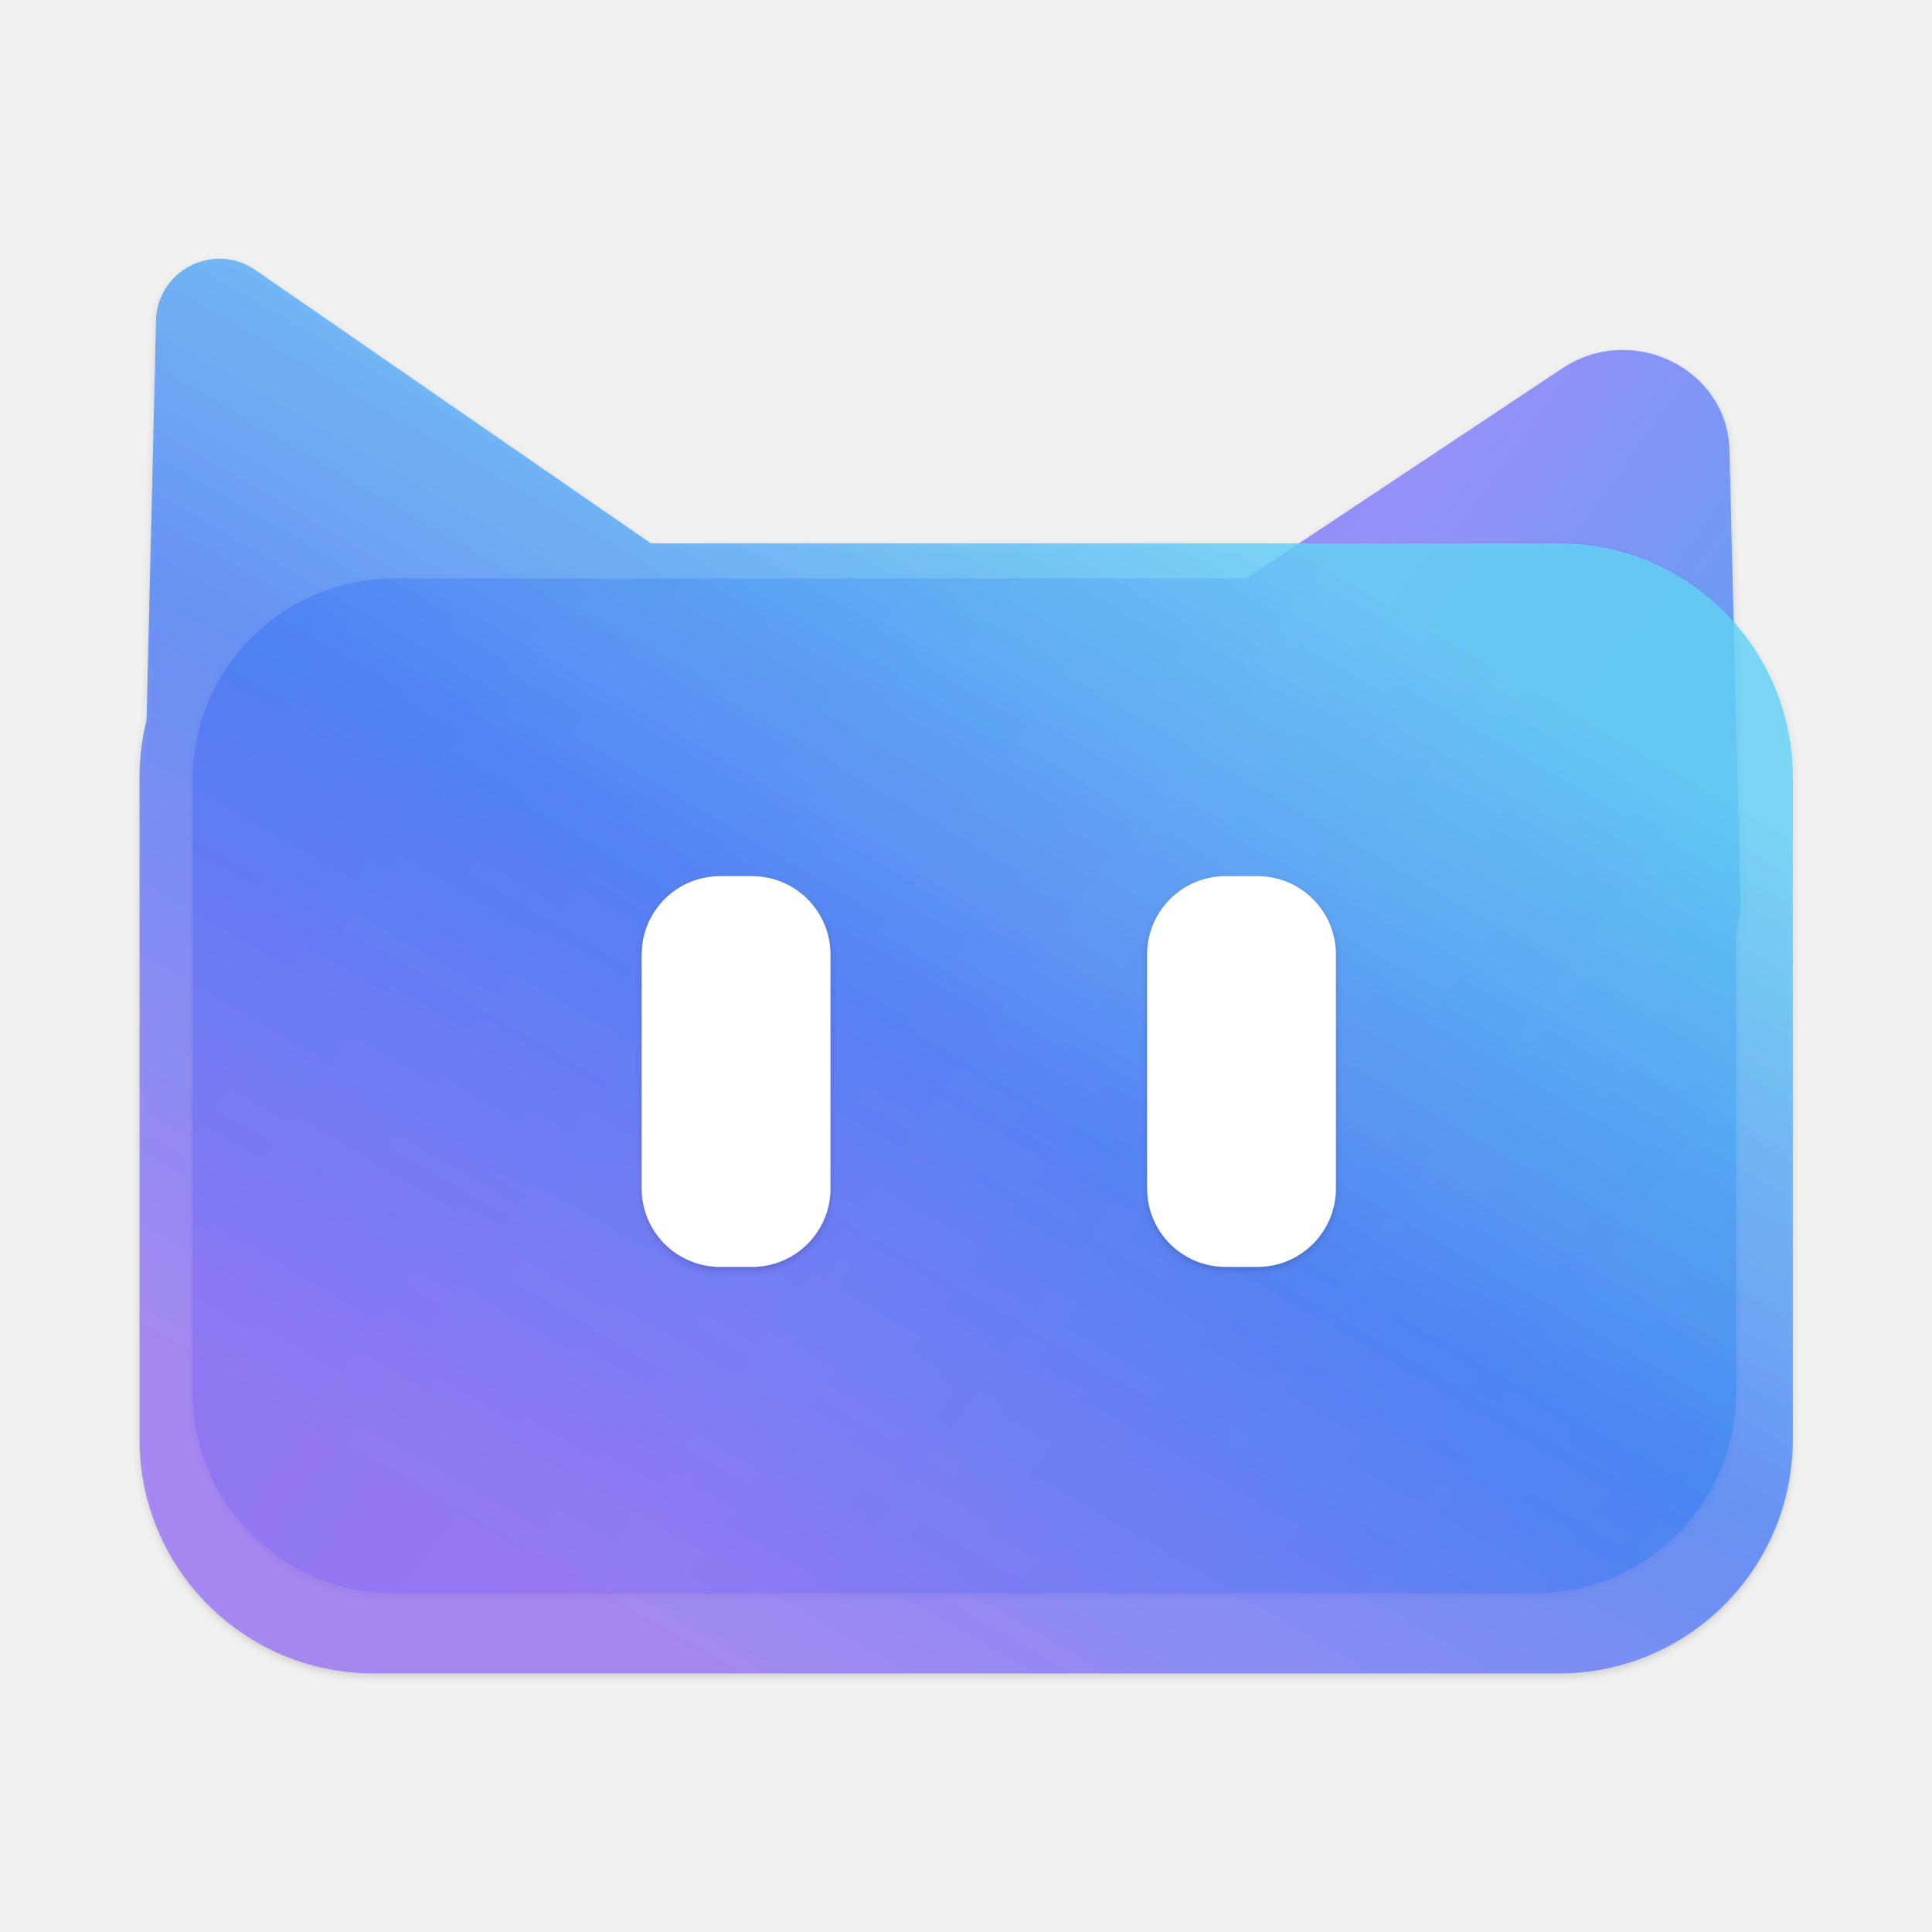
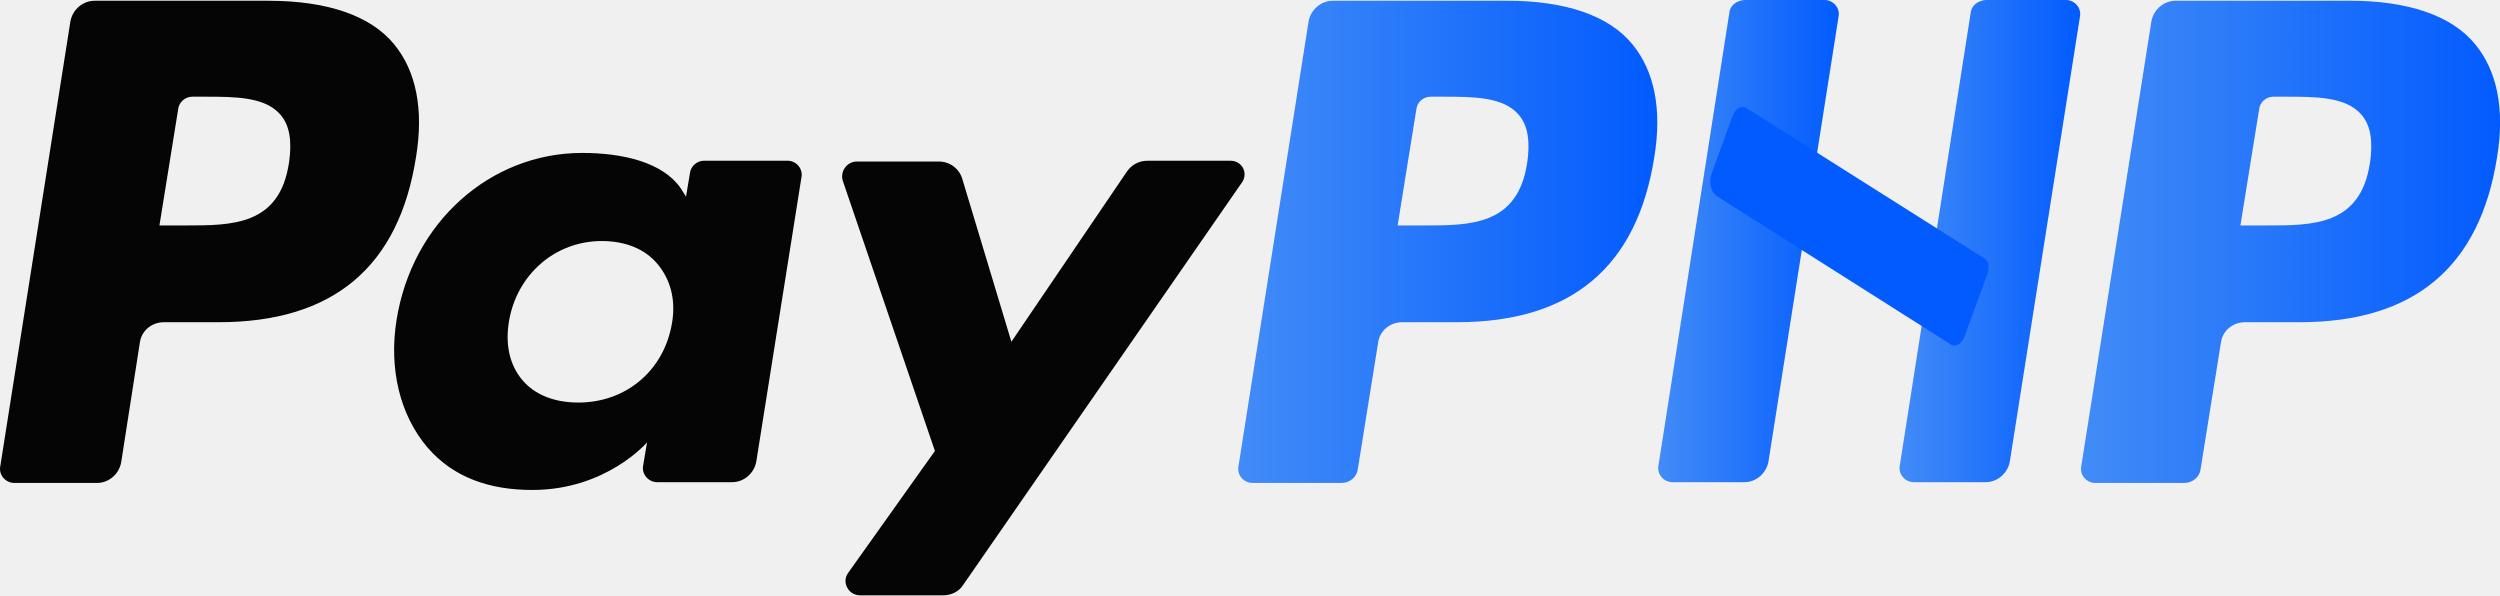
- <svg xmlns="http://www.w3.org/2000/svg" width="1800" height="1800" viewBox="0 0 1800 1800">
+ <svg xmlns="http://www.w3.org/2000/svg" xmlns:xlink="http://www.w3.org/1999/xlink" id="_图层_2" data-name="图层 2" viewBox="0 0 652.6 155.4">
  <defs>
-     <linearGradient id="linear-gradient" x1="0.047" y1="0.296" x2="1.033" y2="0.87" gradientUnits="objectBoundingBox">
-       <stop offset="0" stop-color="#5c7ffa" />
-       <stop offset="0.478" stop-color="#9690f7" />
-       <stop offset="1" stop-color="#2faaee" />
-       <stop offset="1" stop-color="#2eabee" />
+     <style>
+       .cls-1 {
+         fill: url(#_未命名的渐变_5);
+       }
+ 
+       .cls-2 {
+         fill: url(#_未命名的渐变_5-2);
+       }
+ 
+       .cls-3 {
+         fill: url(#_未命名的渐变_5-3);
+       }
+ 
+       .cls-4 {
+         fill: #015bfe;
+       }
+ 
+       .cls-5 {
+         fill: url(#_未命名的渐变_5-4);
+       }
+ 
+       .cls-6 {
+         fill: #050505;
+       }
+     </style>
+     <linearGradient id="_未命名的渐变_5" data-name="未命名的渐变 5" x1="323.22" y1="63.14" x2="432.6" y2="63.14" gradientUnits="userSpaceOnUse">
+       <stop offset="0" stop-color="#428cf7" />
+       <stop offset="1" stop-color="#025bfe" />
    </linearGradient>
-     <filter id="联合_5" x="170.313" y="320.033" width="1460.286" height="1176.527" filterUnits="userSpaceOnUse">
-       <feOffset dy="3" input="SourceAlpha" />
-       <feGaussianBlur stdDeviation="3" result="blur" />
-       <feFlood flood-opacity="0.161" />
-       <feComposite operator="in" in2="blur" />
-       <feComposite in="SourceGraphic" />
-     </filter>
-     <linearGradient id="linear-gradient-2" x1="0.302" y1="0.984" x2="0.791" y2="0.263" gradientUnits="objectBoundingBox">
-       <stop offset="0" stop-color="#9975f4" />
-       <stop offset="0.519" stop-color="#4f81f7" />
-       <stop offset="1" stop-color="#64d1f7" />
-     </linearGradient>
-     <filter id="联合_3" x="121" y="235" width="1558.325" height="1336.135" filterUnits="userSpaceOnUse">
-       <feOffset dy="3" input="SourceAlpha" />
-       <feGaussianBlur stdDeviation="3" result="blur-2" />
-       <feFlood flood-opacity="0.161" />
-       <feComposite operator="in" in2="blur-2" />
-       <feComposite in="SourceGraphic" />
-     </filter>
-     <filter id="矩形_3" x="1059.741" y="810.292" width="193.875" height="382.021" filterUnits="userSpaceOnUse">
-       <feOffset dy="3" input="SourceAlpha" />
-       <feGaussianBlur stdDeviation="3" result="blur-3" />
-       <feFlood flood-opacity="0.161" />
-       <feComposite operator="in" in2="blur-3" />
-       <feComposite in="SourceGraphic" />
-     </filter>
-     <filter id="矩形_8" x="588.848" y="810.292" width="193.875" height="382.021" filterUnits="userSpaceOnUse">
-       <feOffset dy="3" input="SourceAlpha" />
-       <feGaussianBlur stdDeviation="3" result="blur-4" />
-       <feFlood flood-opacity="0.161" />
-       <feComposite operator="in" in2="blur-4" />
-       <feComposite in="SourceGraphic" />
-     </filter>
+     <linearGradient id="_未命名的渐变_5-2" data-name="未命名的渐变 5" x1="543.22" x2="652.6" xlink:href="#_未命名的渐变_5" />
+     <linearGradient id="_未命名的渐变_5-3" data-name="未命名的渐变 5" x1="432.85" y1="62.93" x2="480.01" y2="62.93" xlink:href="#_未命名的渐变_5" />
+     <linearGradient id="_未命名的渐变_5-4" data-name="未命名的渐变 5" x1="495.85" y1="62.93" x2="543.01" y2="62.93" xlink:href="#_未命名的渐变_5" />
  </defs>
-   <g id="logo" transform="translate(-1955 -5569)">
-     <rect id="矩形_30" data-name="矩形 30" width="1800" height="1800" transform="translate(1955 5569)" fill="none" />
-     <g id="猫影" transform="translate(1884.04 5079.985)">
-       <g id="组_2" data-name="组 2" transform="translate(200.96 740.477)">
-         <g transform="matrix(1, 0, 0, 1, -130, -251.46)" filter="url(#联合_5)">
-           <path id="联合_5-2" data-name="联合 5" d="M188,1158.527c-103.829,0-188-84.171-188-188V400.935c0-103.83,84.171-188,188-188H981.714L1276.436,17.063c64.9-43.135,153.653.355,155.517,76.208l10.3,419.173a92.772,92.772,0,0,1-3.857,29.082v429c0,103.829-84.171,188-188,188Z" transform="translate(179.31 326.03)" fill="url(#linear-gradient)" />
-         </g>
-         <g transform="matrix(1, 0, 0, 1, -130, -251.46)" filter="url(#联合_3)">
-           <path id="联合_3-2" data-name="联合 3" d="M218,1307.672c-120.4,0-218-97.6-218-218V472.792a218.515,218.515,0,0,1,6.569-53.325l8.8-372.23C16.477.313,69.278-26.59,107.893.094l368.574,254.7h845.858c120.4,0,218,97.6,218,218v616.881c0,120.4-97.6,218-218,218Z" transform="translate(130 251.46)" opacity="0.82" fill="url(#linear-gradient-2)" />
-         </g>
-         <g id="组_3" data-name="组 3" transform="translate(467.848 564.83)">
-           <g transform="matrix(1, 0, 0, 1, -597.85, -816.29)" filter="url(#矩形_3)">
-             <rect id="矩形_3-2" data-name="矩形 3" width="175.876" height="364.021" rx="73" transform="translate(1068.74 816.29)" fill="#fff" />
-           </g>
-           <g transform="matrix(1, 0, 0, 1, -597.85, -816.29)" filter="url(#矩形_8)">
-             <rect id="矩形_8-2" data-name="矩形 8" width="175.876" height="364.021" rx="73" transform="translate(597.85 816.29)" fill="#fff" />
-           </g>
-         </g>
-       </g>
-     </g>
+   <g id="_图层_1-2" data-name="图层 1">
+     <path class="cls-1" d="M393.34,.2h-45.42c-3.06,0-5.7,2.24-6.31,5.3l-18.33,116.29c-.41,2.24,1.43,4.28,3.67,4.28h23.22c2.24,0,4.07-1.63,4.28-3.67l5.3-32.99c.41-3.05,3.06-5.3,6.31-5.3h14.26c29.94,0,47.05-14.46,51.53-43.18,2.04-12.42,0-22.4-5.7-29.33-6.11-7.54-17.52-11.41-32.79-11.41h0Zm5.3,42.36c-2.44,16.29-14.87,16.29-26.88,16.29h-6.92l4.89-30.35c.2-1.83,1.83-3.26,3.67-3.26h3.06c8.15,0,15.89,0,19.96,4.68,2.44,2.85,3.06,6.92,2.24,12.63Z" />
+     <path class="cls-2" d="M613.34,.2h-45.42c-3.06,0-5.7,2.24-6.31,5.3l-18.33,116.29c-.41,2.24,1.43,4.28,3.67,4.28h23.22c2.24,0,4.07-1.63,4.28-3.67l5.3-32.99c.41-3.05,3.06-5.3,6.31-5.3h14.26c29.94,0,47.05-14.46,51.53-43.18,2.04-12.42,0-22.4-5.7-29.33-6.11-7.54-17.52-11.41-32.79-11.41h0Zm5.3,42.36c-2.44,16.29-14.87,16.29-26.88,16.29h-6.92l4.89-30.35c.2-1.83,1.83-3.26,3.67-3.26h3.06c8.15,0,15.89,0,19.96,4.68,2.44,2.85,3.06,6.92,2.24,12.63Z" />
+     <path class="cls-6" d="M70.12,.2H24.7c-3.06,0-5.7,2.24-6.31,5.3L.06,121.79c-.41,2.24,1.43,4.28,3.67,4.28H25.31c3.06,0,5.7-2.24,6.31-5.3l4.89-31.36c.41-3.05,3.06-5.3,6.31-5.3h14.26c29.94,0,47.05-14.46,51.53-43.18,2.04-12.42,0-22.4-5.7-29.33C96.8,4.07,85.39,.2,70.12,.2h0Zm5.3,42.36c-2.44,16.29-14.87,16.29-26.88,16.29h-6.92l4.89-30.35c.2-1.83,1.83-3.26,3.67-3.26h3.06c8.15,0,15.89,0,19.96,4.68,2.44,2.85,3.06,6.92,2.24,12.63Zm130.14-.61h-21.79c-1.83,0-3.46,1.43-3.67,3.26l-1.02,6.11-1.43-2.24c-4.68-6.72-15.07-9.16-25.66-9.16-24.03,0-44.4,18.13-48.47,43.58-2.04,12.63,.81,24.85,8.15,33.4,6.72,7.74,16.09,11,27.29,11,19.35,0,29.94-12.42,29.94-12.42l-1.02,6.11c-.41,2.24,1.43,4.28,3.67,4.28h19.55c3.06,0,5.7-2.24,6.31-5.3l11.81-74.34c.41-2.04-1.22-4.28-3.67-4.28h0Zm-30.14,42.36c-2.04,12.42-12.02,20.77-24.44,20.77-6.31,0-11.41-2.04-14.66-5.91s-4.48-9.16-3.46-15.27c2.04-12.22,12.02-20.98,24.24-20.98,6.11,0,11.2,2.04,14.46,5.91,3.46,4.07,4.89,9.37,3.87,15.48h0Z" />
+     <path class="cls-6" d="M321.24,41.96h-21.79c-2.04,0-4.07,1.02-5.3,2.85l-30.14,44.4-12.83-42.57c-.81-2.65-3.26-4.48-6.11-4.48h-21.38c-2.65,0-4.48,2.65-3.67,5.09l24.03,70.47-22.61,31.77c-1.83,2.44,0,5.91,3.06,5.91h21.79c2.04,0,4.07-1.02,5.09-2.65l72.51-104.68c2.24-2.65,.41-6.11-2.65-6.11h0Z" />
+     <path class="cls-3" d="M451.44,3.26l-18.53,118.33c-.41,2.24,1.43,4.28,3.67,4.28h18.74c3.05,0,5.7-2.24,6.31-5.3L479.95,4.28c.41-2.24-1.43-4.28-3.67-4.28h-20.98c-2.04,.2-3.67,1.43-3.87,3.26h0Z" />
+     <path class="cls-5" d="M514.44,3.26l-18.53,118.33c-.41,2.24,1.43,4.28,3.67,4.28h18.74c3.05,0,5.7-2.24,6.31-5.3l18.33-116.29c.41-2.24-1.43-4.28-3.67-4.28h-20.98c-2.04,.2-3.67,1.43-3.87,3.26h0Z" />
+     <path class="cls-4" d="M518.11,67.53l-62.29-39.37c-1.16-.79-2.86,.24-3.51,2.02l-5.42,14.86c-.88,2.42-.37,4.99,1.2,6.11l61.19,38.79c1.16,.79,2.86-.24,3.51-2.02l6.07-16.64c.47-1.66,.25-3.2-.74-3.75h0Z" />
  </g>
</svg>
